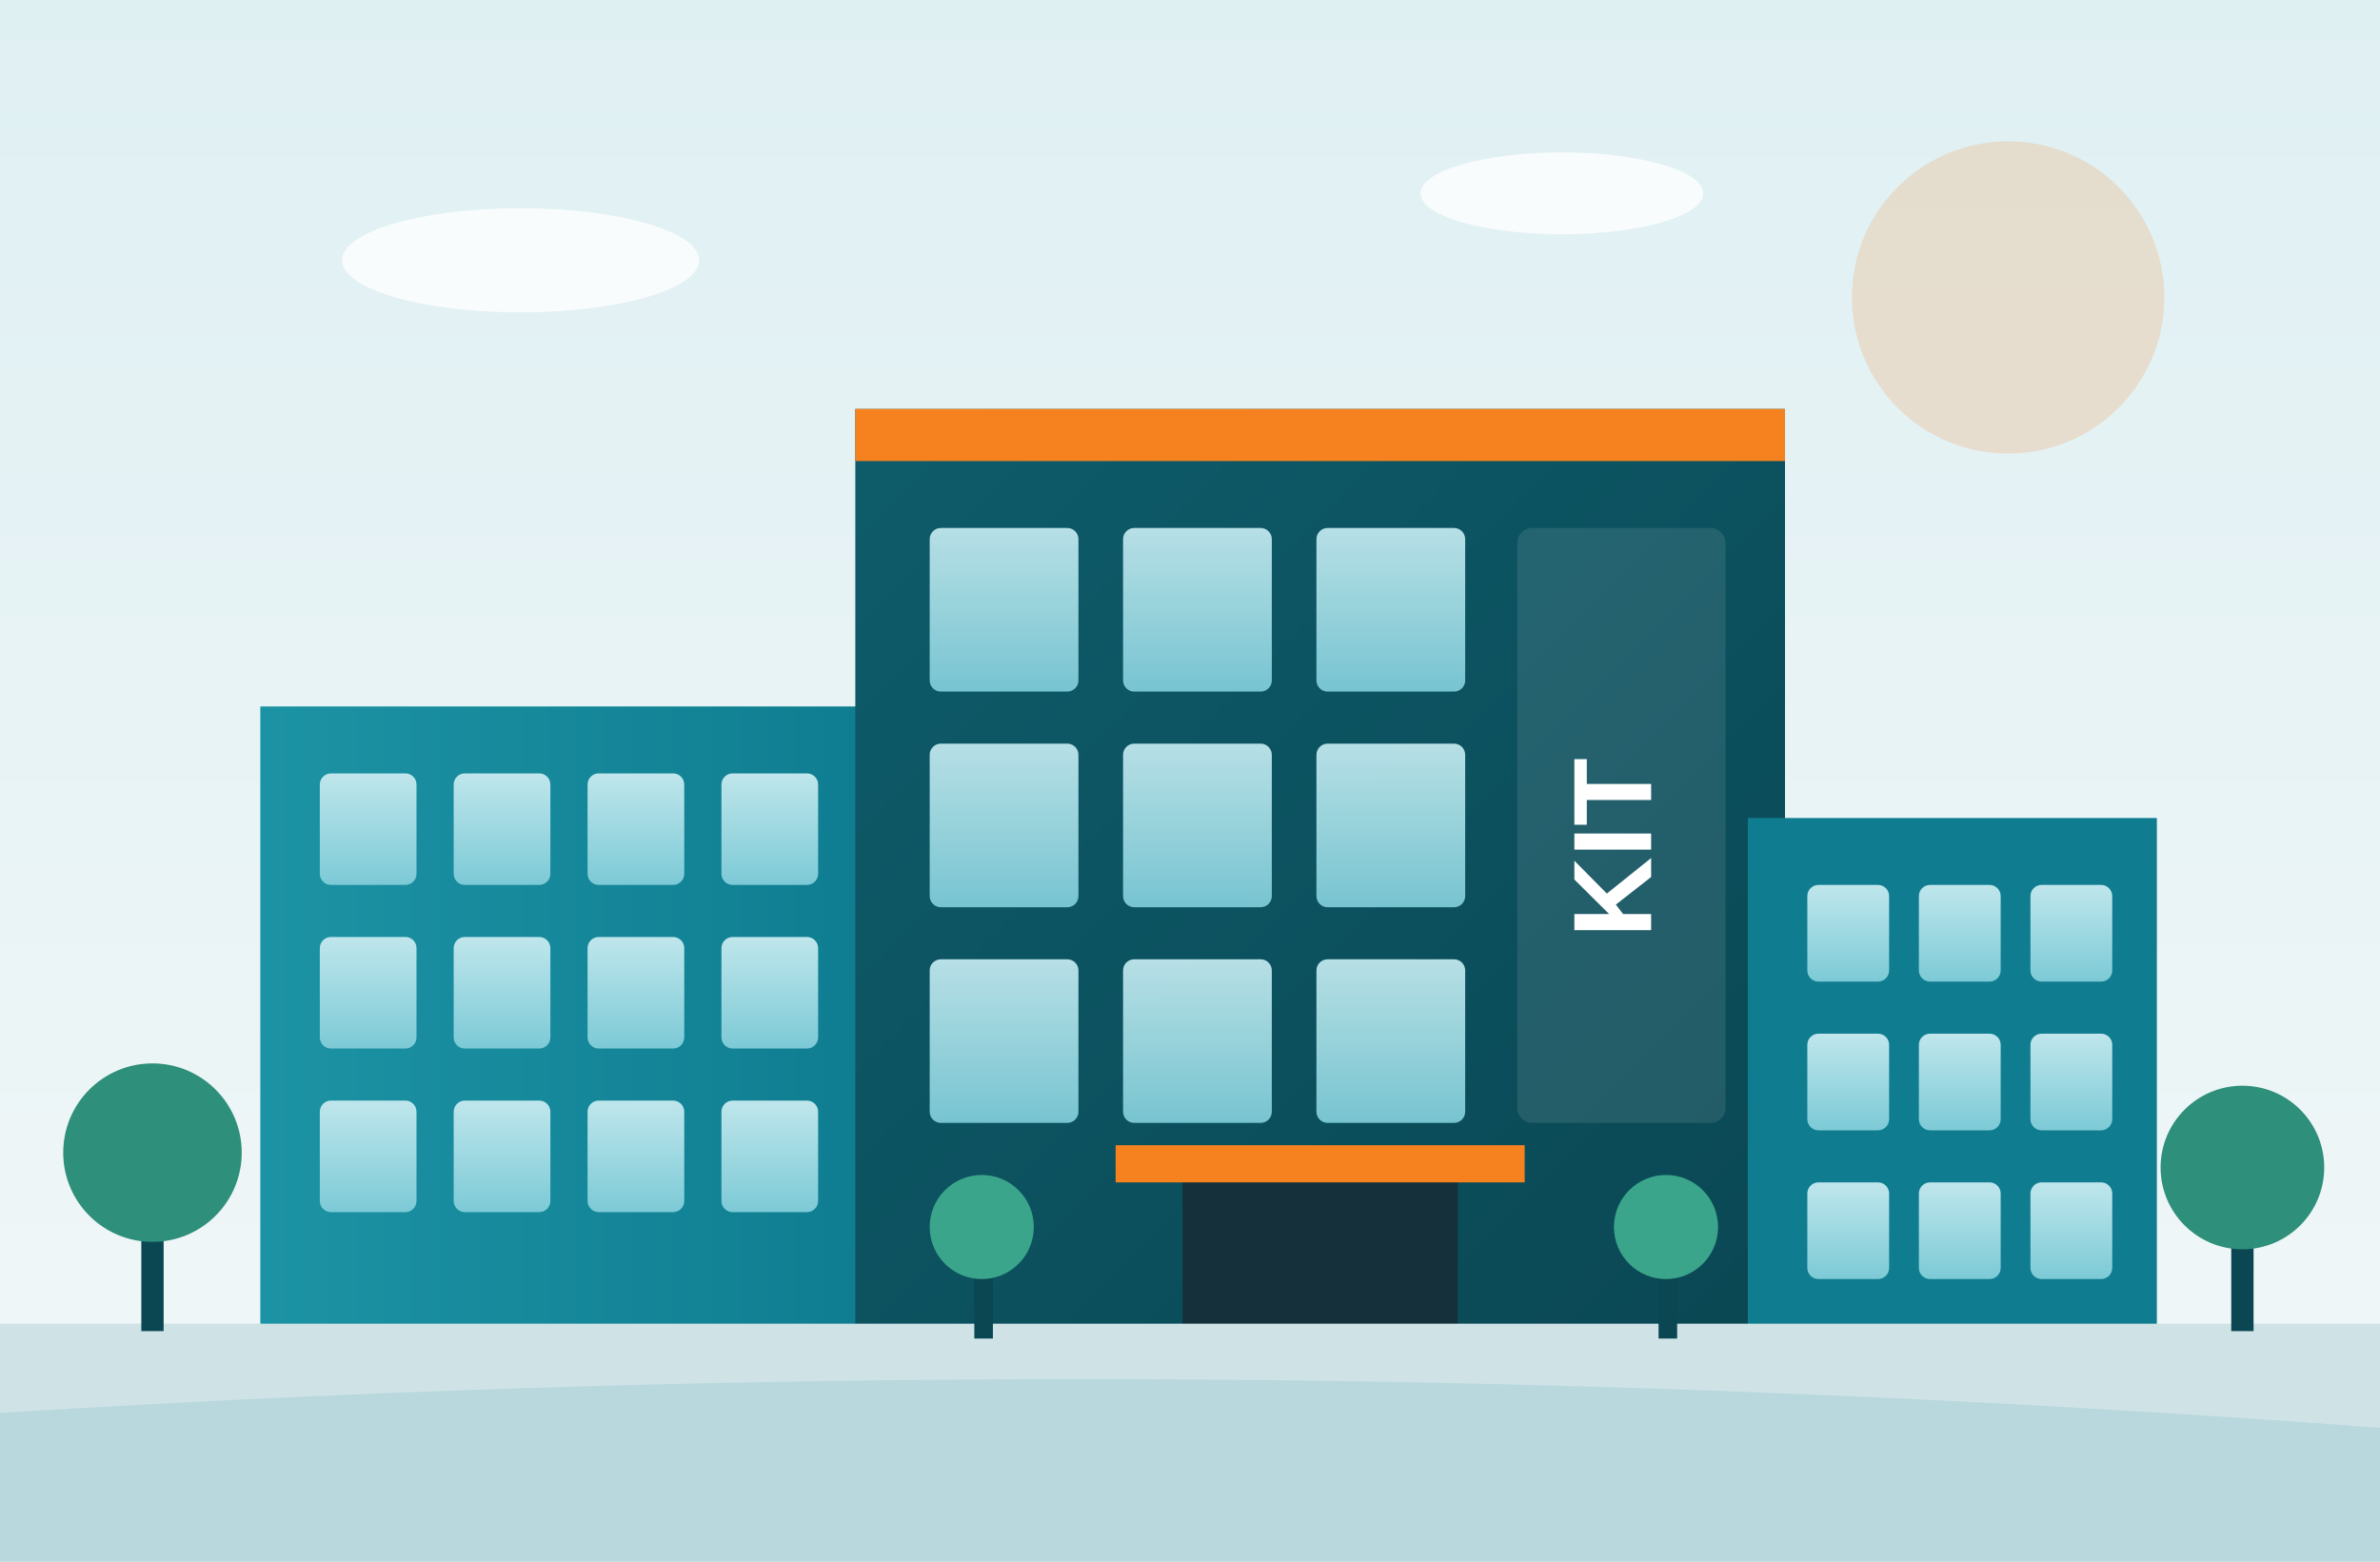
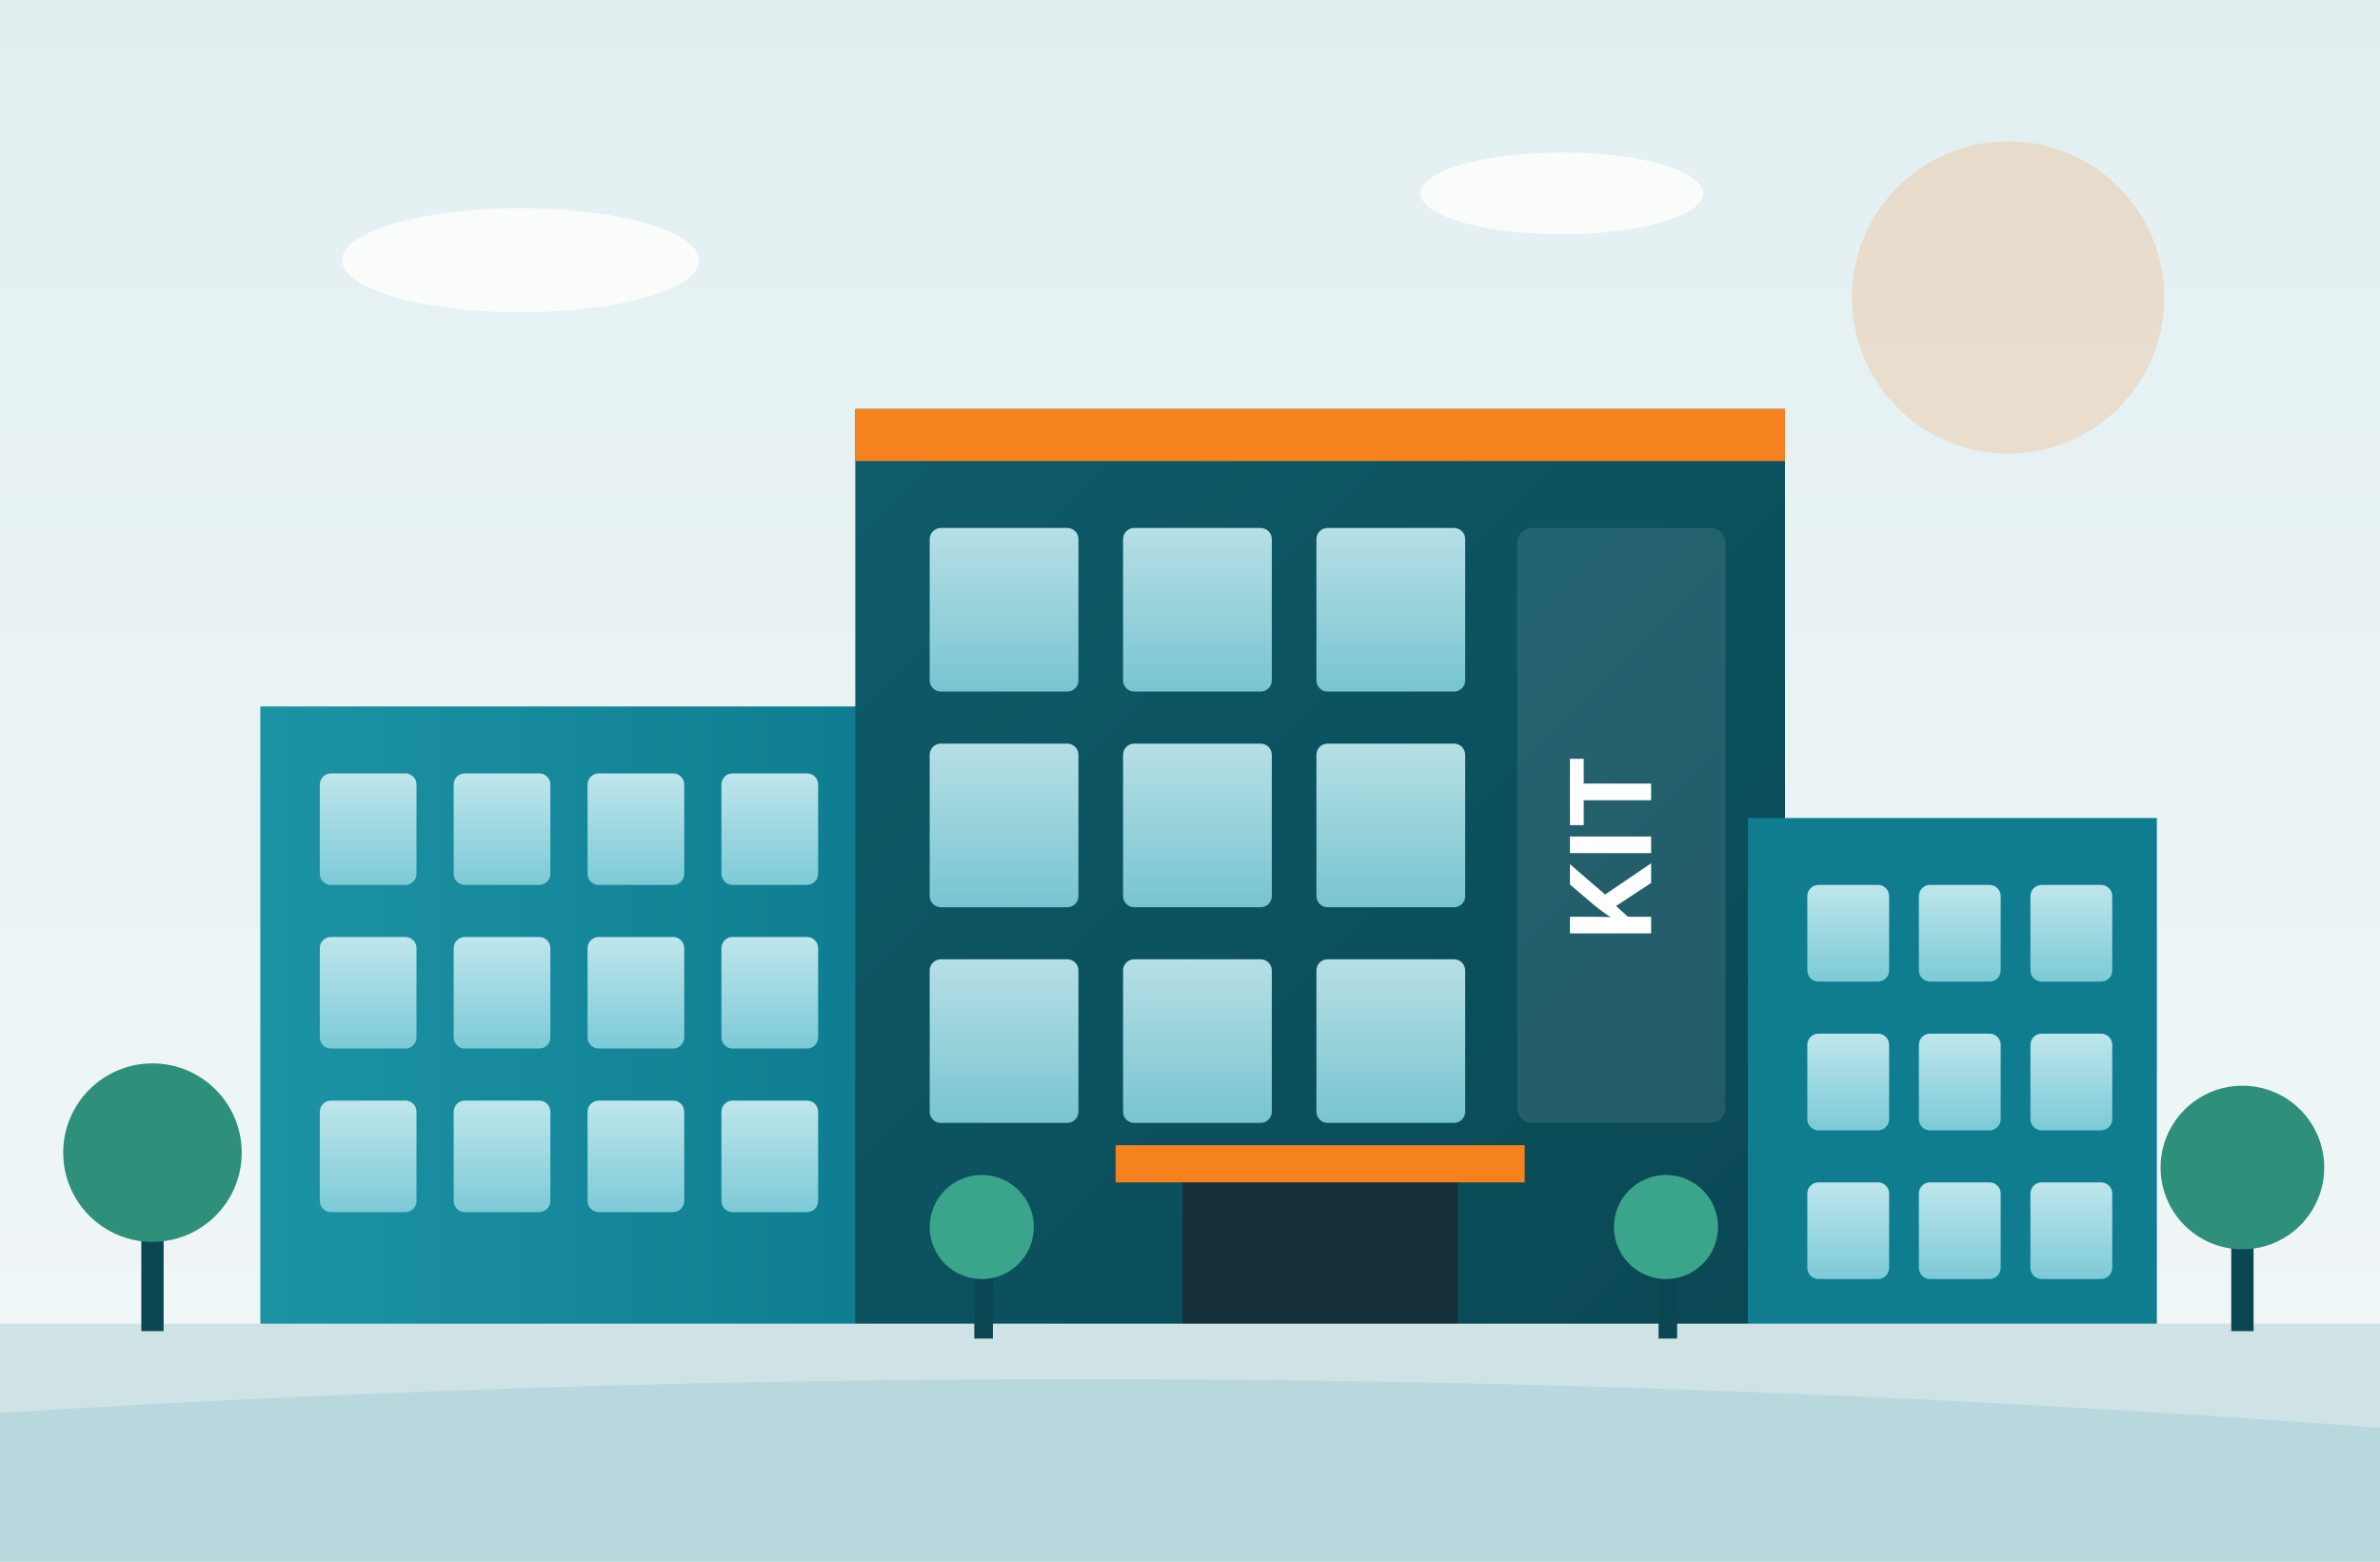
<svg xmlns="http://www.w3.org/2000/svg" viewBox="0 0 640 420" role="img" aria-label="KIT campus illustration">
  <defs>
    <linearGradient id="sky" x1="0" y1="0" x2="0" y2="1">
-       <stop offset="0" stop-color="#dff0f3" />
+       <stop offset="0" stop-color="#e2eff1" />
      <stop offset="1" stop-color="#f2f7f8" />
    </linearGradient>
    <linearGradient id="main" x1="0" y1="0" x2="1" y2="1">
      <stop offset="0" stop-color="#0e5c6b" />
      <stop offset="1" stop-color="#0a4753" />
    </linearGradient>
    <linearGradient id="side" x1="0" y1="0" x2="1" y2="0">
      <stop offset="0" stop-color="#1c93a4" />
      <stop offset="1" stop-color="#0f7c90" />
    </linearGradient>
    <linearGradient id="glass" x1="0" y1="0" x2="0" y2="1">
      <stop offset="0" stop-color="#bfe6ec" />
      <stop offset="1" stop-color="#7ccad6" />
    </linearGradient>
  </defs>
  <rect width="640" height="420" fill="url(#sky)" />
  <circle cx="540" cy="80" r="42" fill="#f5821f" opacity="0.18" />
  <g fill="#ffffff" opacity="0.8">
    <ellipse cx="140" cy="70" rx="48" ry="14" />
    <ellipse cx="420" cy="52" rx="38" ry="11" />
  </g>
  <rect x="70" y="190" width="170" height="170" fill="url(#side)" />
  <g fill="url(#glass)">
    <rect x="86" y="208" width="26" height="30" rx="3" />
    <rect x="122" y="208" width="26" height="30" rx="3" />
    <rect x="158" y="208" width="26" height="30" rx="3" />
    <rect x="194" y="208" width="26" height="30" rx="3" />
    <rect x="86" y="252" width="26" height="30" rx="3" />
    <rect x="122" y="252" width="26" height="30" rx="3" />
    <rect x="158" y="252" width="26" height="30" rx="3" />
    <rect x="194" y="252" width="26" height="30" rx="3" />
    <rect x="86" y="296" width="26" height="30" rx="3" />
    <rect x="122" y="296" width="26" height="30" rx="3" />
    <rect x="158" y="296" width="26" height="30" rx="3" />
    <rect x="194" y="296" width="26" height="30" rx="3" />
  </g>
  <rect x="230" y="110" width="250" height="250" fill="url(#main)" />
  <rect x="230" y="110" width="250" height="14" fill="#f5821f" />
  <g fill="url(#glass)" opacity="0.95">
    <rect x="250" y="142" width="40" height="44" rx="3" />
    <rect x="302" y="142" width="40" height="44" rx="3" />
    <rect x="354" y="142" width="40" height="44" rx="3" />
    <rect x="250" y="200" width="40" height="44" rx="3" />
    <rect x="302" y="200" width="40" height="44" rx="3" />
    <rect x="354" y="200" width="40" height="44" rx="3" />
    <rect x="250" y="258" width="40" height="44" rx="3" />
    <rect x="302" y="258" width="40" height="44" rx="3" />
    <rect x="354" y="258" width="40" height="44" rx="3" />
  </g>
  <rect x="408" y="142" width="56" height="160" rx="4" fill="#ffffff" opacity="0.1" />
-   <text x="436" y="236" text-anchor="middle" font-family="Sora, Arial, sans-serif" font-weight="700" font-size="30" fill="#ffffff" transform="rotate(-90 436 228)">KIT</text>
+   <text x="436" y="236" text-anchor="middle" font-family="Inter, Arial, sans-serif" font-weight="700" font-size="30" fill="#ffffff" transform="rotate(-90 436 228)">KIT</text>
  <rect x="318" y="316" width="74" height="44" fill="#15303a" />
  <rect x="300" y="308" width="110" height="10" fill="#f5821f" />
  <rect x="470" y="220" width="110" height="140" fill="#0f7c90" />
  <g fill="url(#glass)">
    <rect x="486" y="238" width="22" height="26" rx="3" />
    <rect x="516" y="238" width="22" height="26" rx="3" />
    <rect x="546" y="238" width="22" height="26" rx="3" />
    <rect x="486" y="278" width="22" height="26" rx="3" />
    <rect x="516" y="278" width="22" height="26" rx="3" />
    <rect x="546" y="278" width="22" height="26" rx="3" />
    <rect x="486" y="318" width="22" height="26" rx="3" />
    <rect x="516" y="318" width="22" height="26" rx="3" />
    <rect x="546" y="318" width="22" height="26" rx="3" />
  </g>
  <rect x="0" y="356" width="640" height="64" fill="#cfe3e7" />
  <path d="M0 380 Q 320 360 640 384 V420 H0Z" fill="#b9d8dd" />
  <g>
    <rect x="38" y="318" width="6" height="40" fill="#0a4753" />
    <circle cx="41" cy="310" r="24" fill="#2e8f7a" />
    <rect x="600" y="322" width="6" height="36" fill="#0a4753" />
    <circle cx="603" cy="314" r="22" fill="#2e8f7a" />
    <rect x="262" y="336" width="5" height="24" fill="#0a4753" />
    <circle cx="264" cy="330" r="14" fill="#3aa58b" />
    <rect x="446" y="336" width="5" height="24" fill="#0a4753" />
    <circle cx="448" cy="330" r="14" fill="#3aa58b" />
  </g>
</svg>
